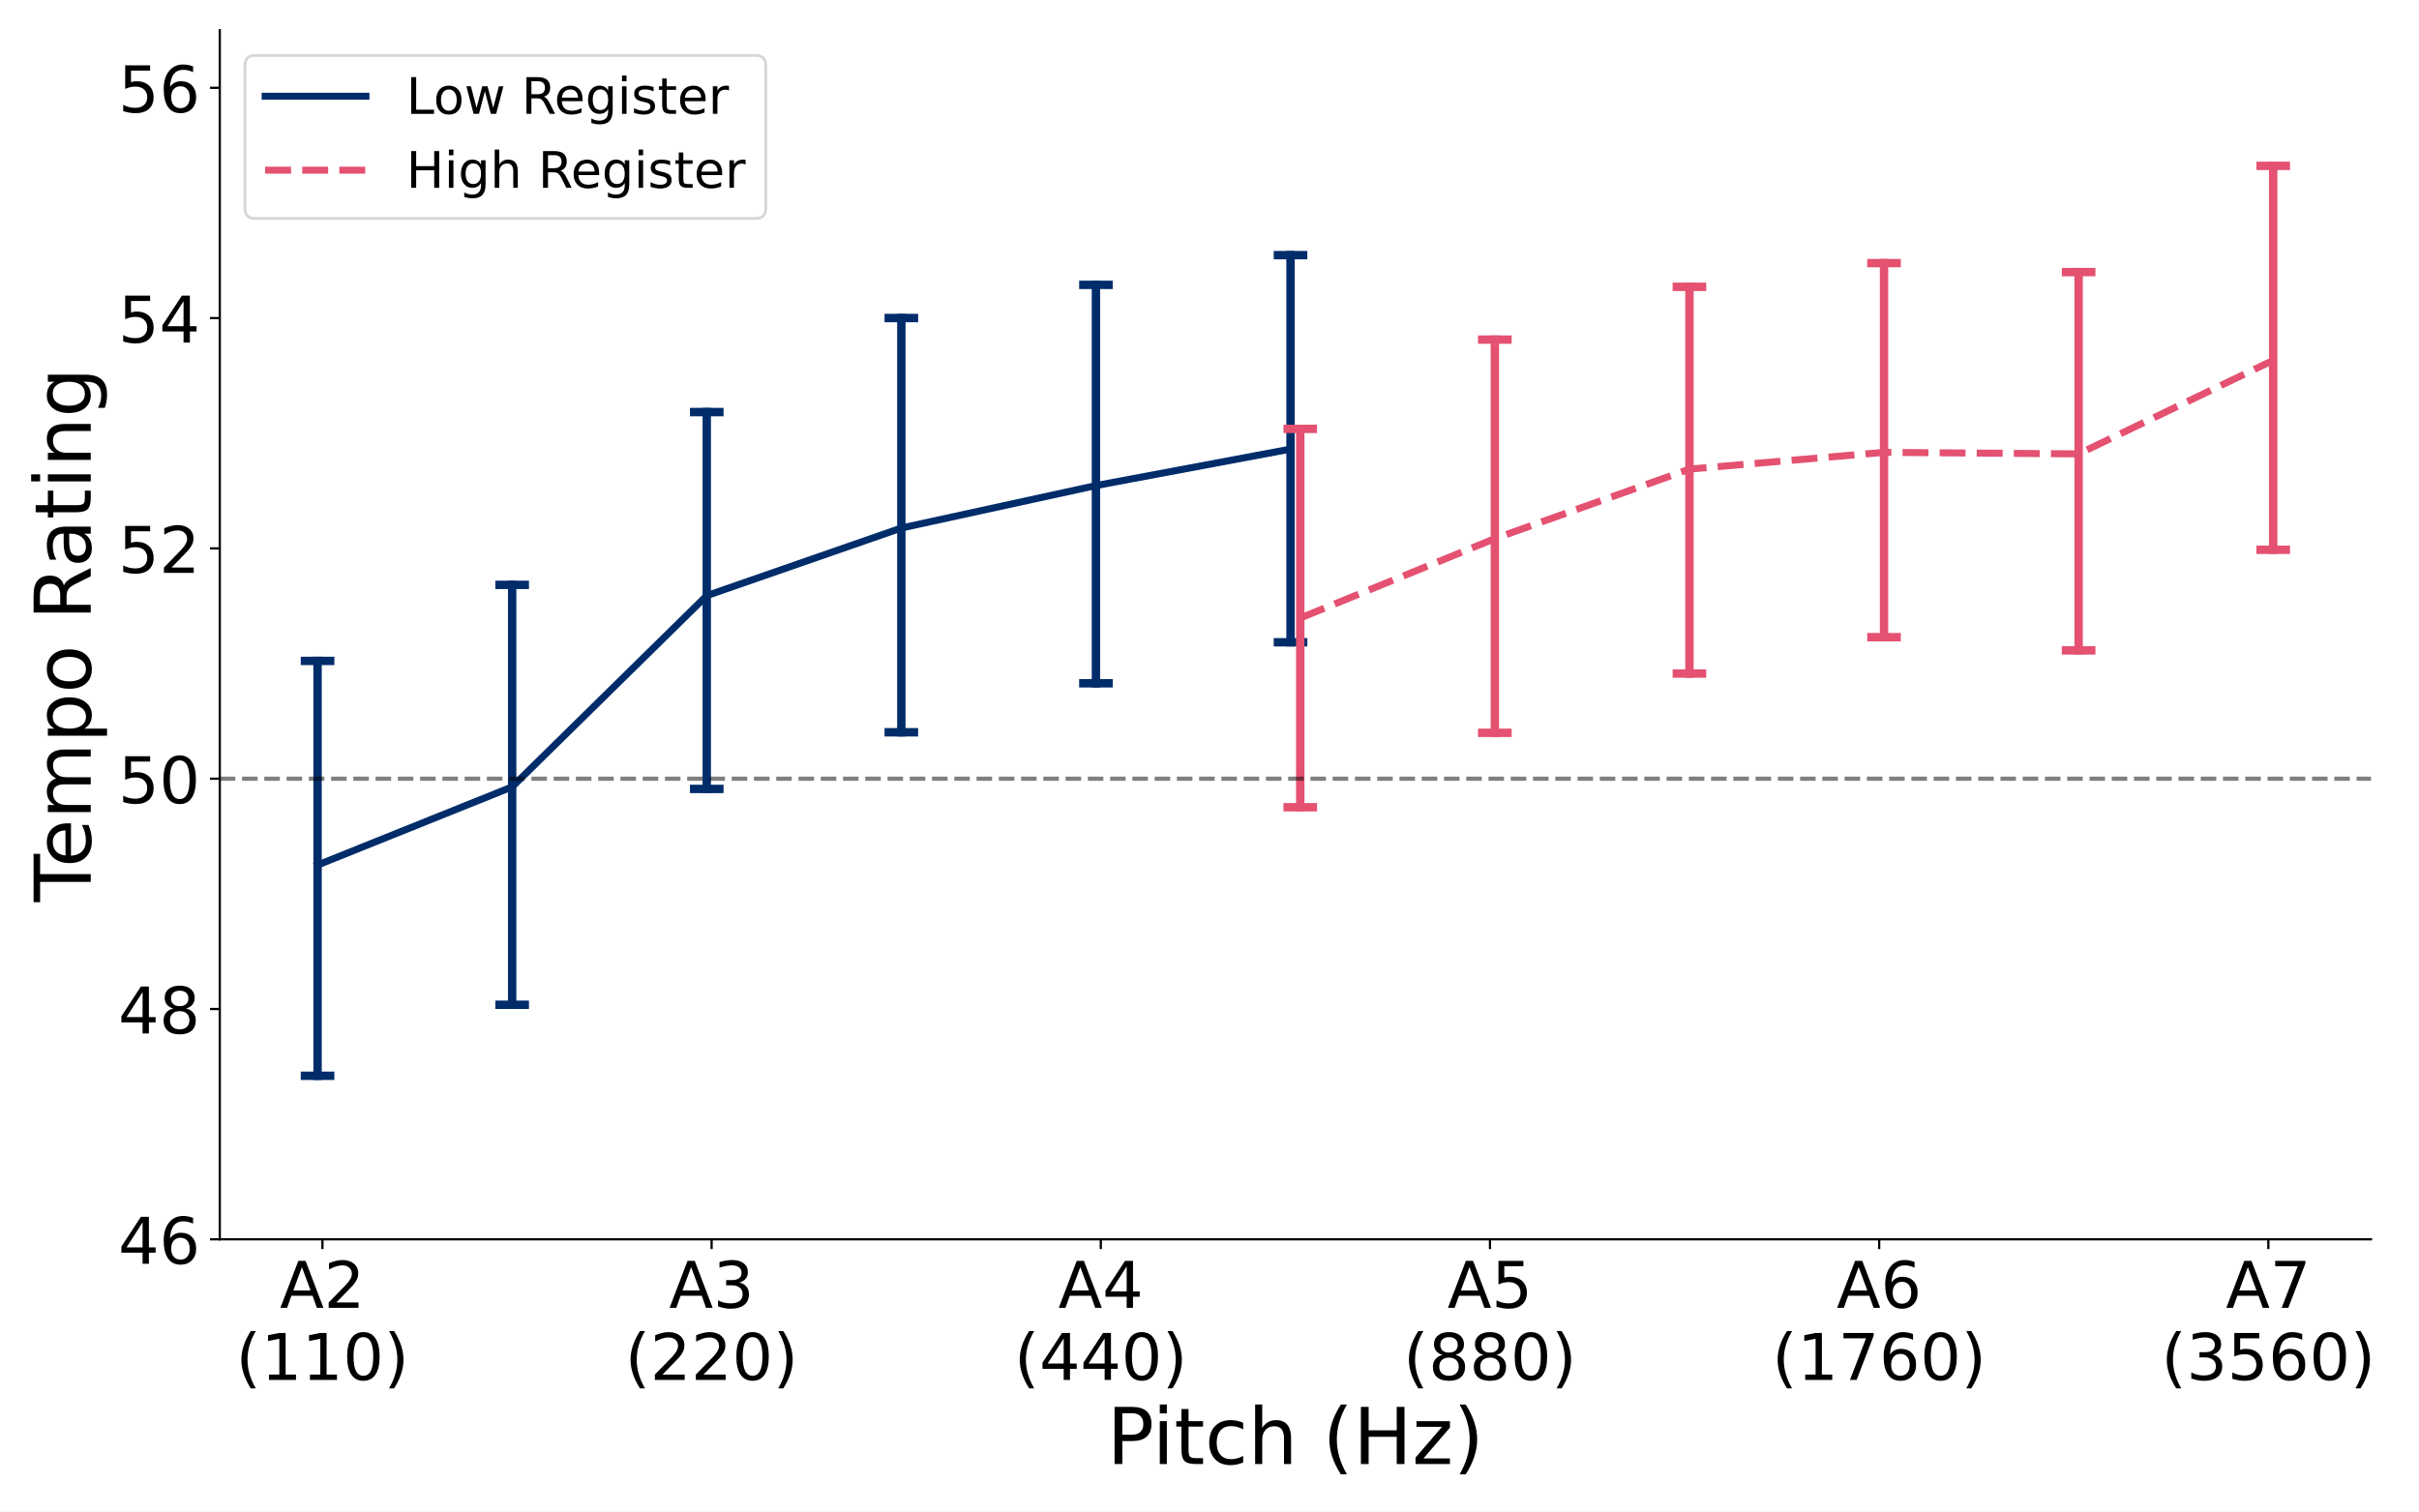
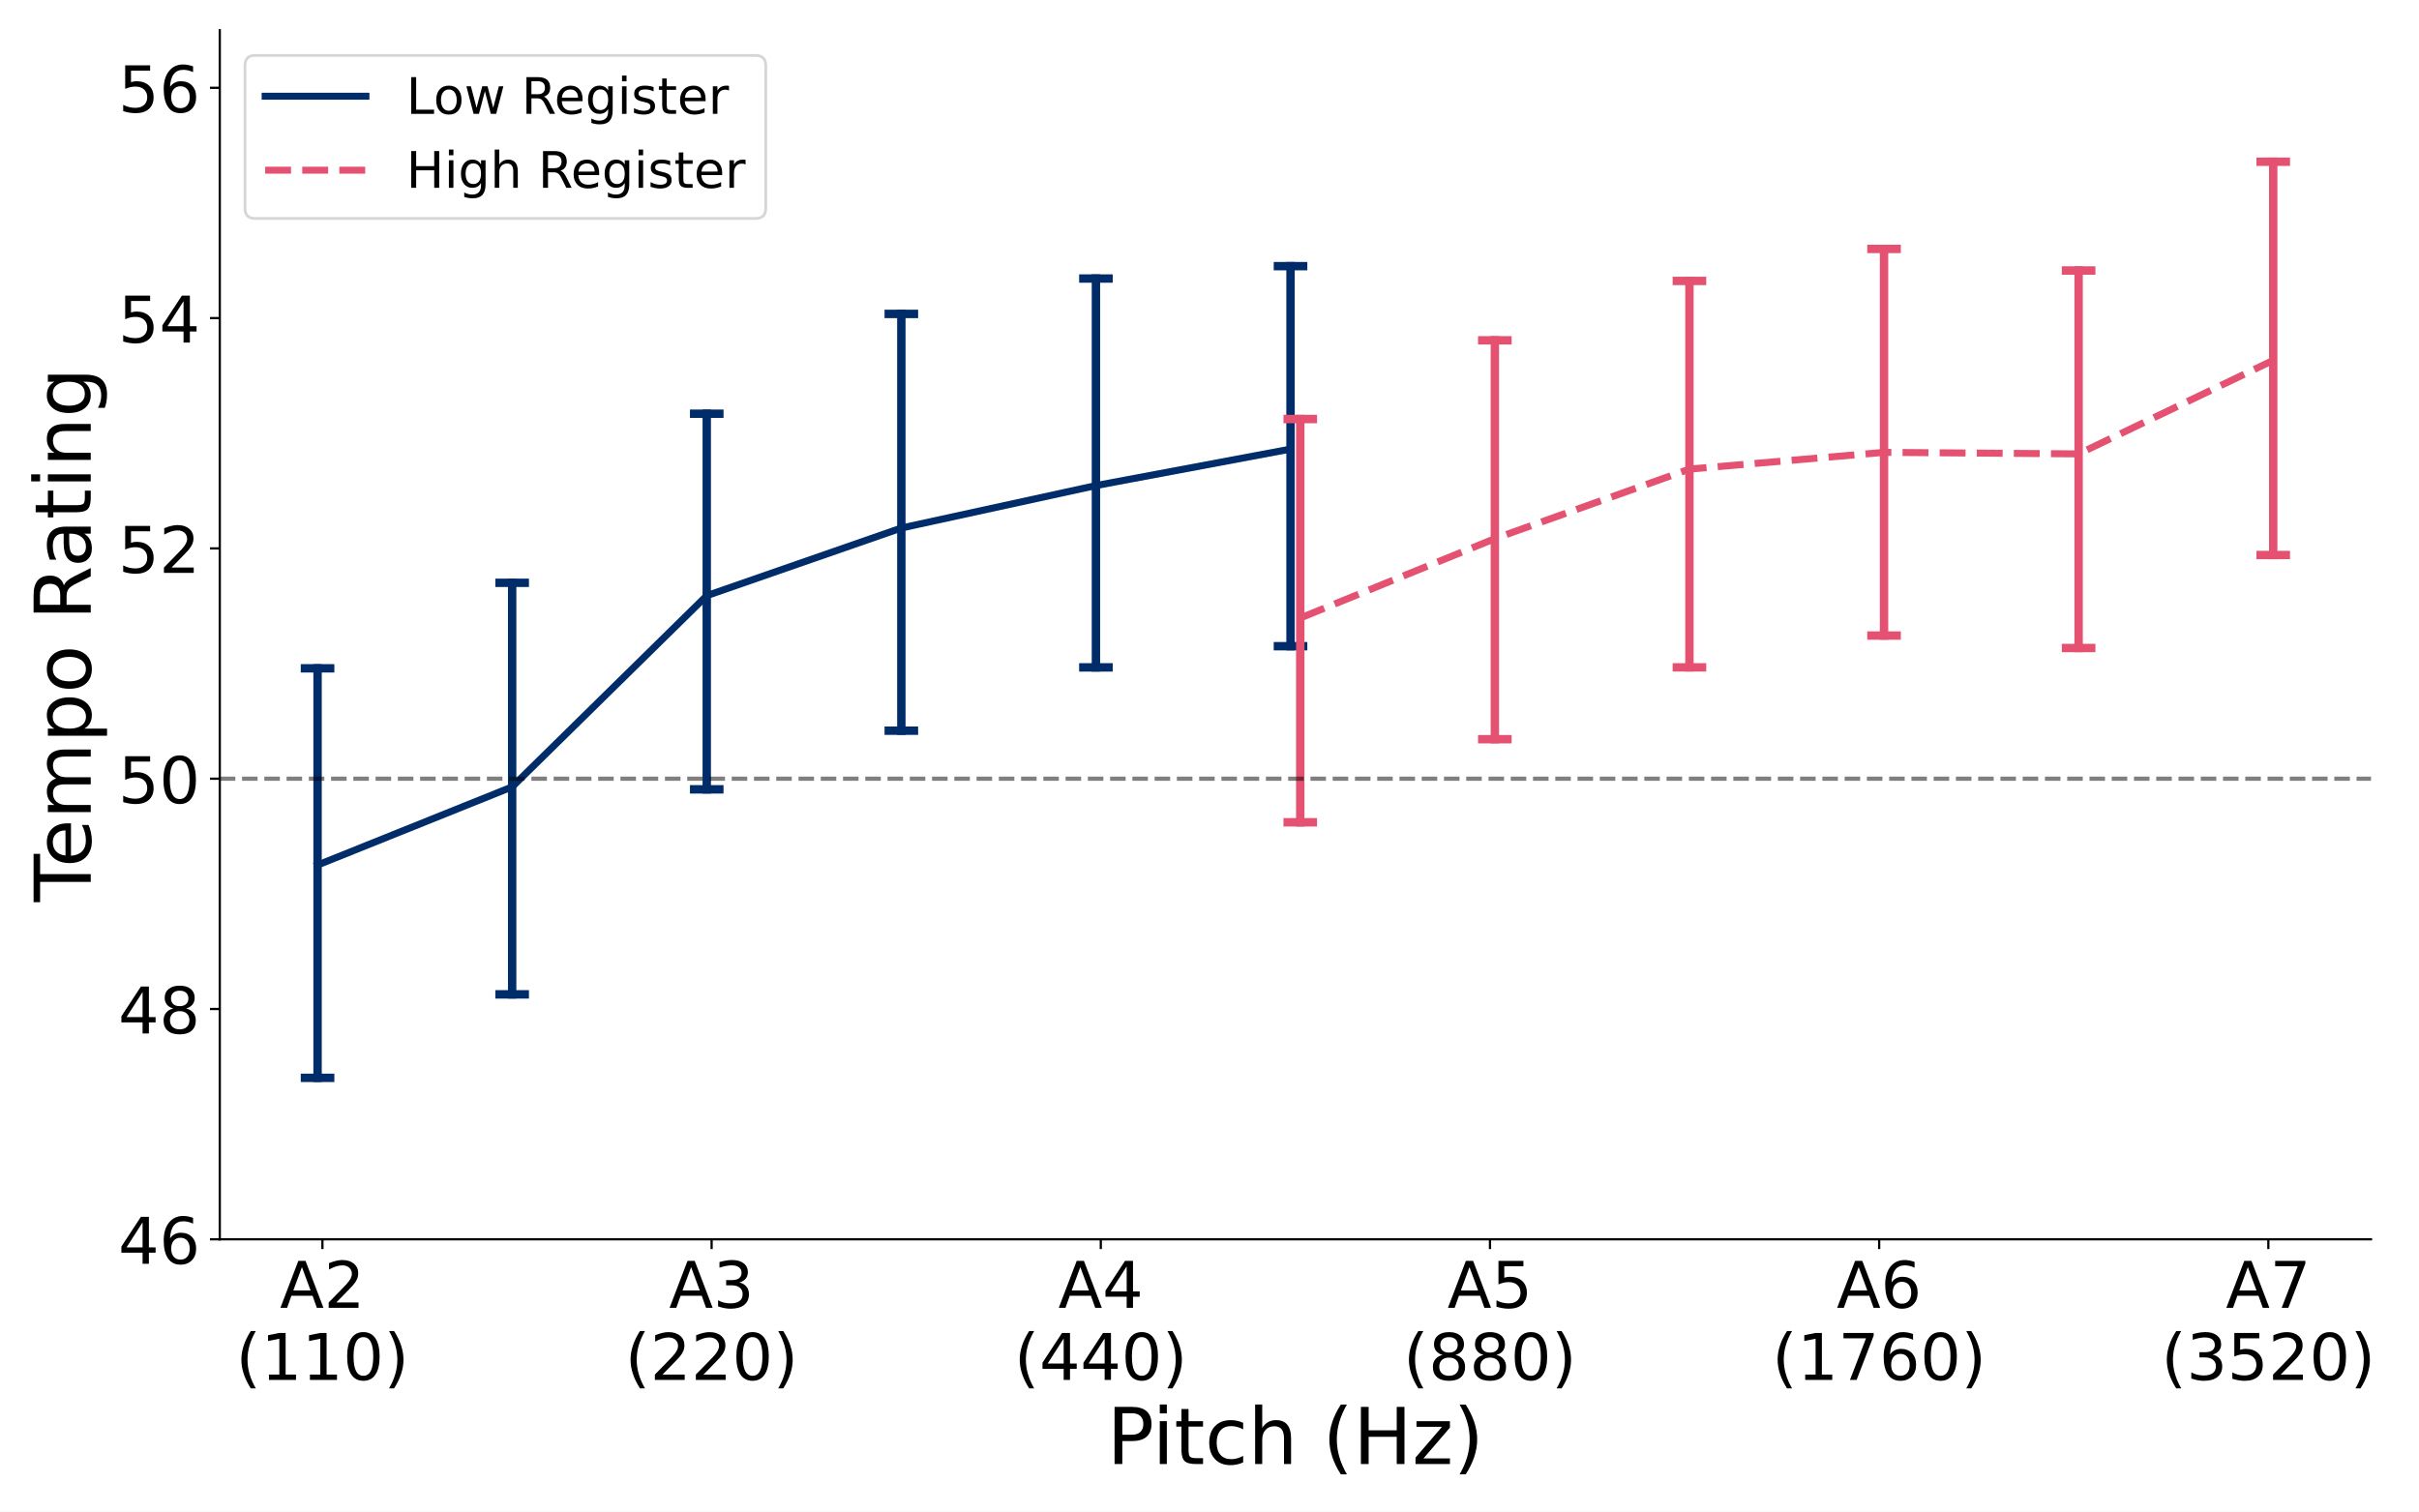
<svg xmlns="http://www.w3.org/2000/svg" xmlns:xlink="http://www.w3.org/1999/xlink" width="864pt" height="540pt" viewBox="0 0 864 540" version="1.1">
  <defs>
    <style type="text/css">*{stroke-linejoin: round; stroke-linecap: butt}</style>
  </defs>
  <g id="figure_1">
    <g id="patch_1">
      <path d="M 0 540  L 864 540  L 864 0  L 0 0  z " style="fill: #ffffff" />
    </g>
    <g id="axes_1">
      <g id="patch_2">
        <path d="M 78.5 442.744  L 846.856 442.744  L 846.856 10.8  L 78.5 10.8  z " style="fill: #ffffff" />
      </g>
      <g id="matplotlib.axis_1">
        <g id="xtick_1">
          <g id="line2d_1">
            <defs>
-               <path id="m4ec756cbb8" d="M 0 0  L 0 3.5  " style="stroke: #000000; stroke-width: 0.8" />
+               <path id="med58819355" d="M 0 0  L 0 3.5  " style="stroke: #000000; stroke-width: 0.8" />
            </defs>
            <g>
-               <use xlink:href="#m4ec756cbb8" x="115.163" y="442.744" style="stroke: #000000; stroke-width: 0.8" />
+               <use xlink:href="#med58819355" x="115.163" y="442.744" style="stroke: #000000; stroke-width: 0.8" />
            </g>
          </g>
          <g id="text_1">
            <g transform="translate(99.97924 467.2204) scale(0.23 -0.23)">
              <defs>
                <path id="DejaVuSans-41" d="M 2188 4044  L 1331 1722  L 3047 1722  L 2188 4044  z M 1831 4666  L 2547 4666  L 4325 0  L 3669 0  L 3244 1197  L 1141 1197  L 716 0  L 50 0  L 1831 4666  z " transform="scale(0.015625)" />
                <path id="DejaVuSans-32" d="M 1228 531  L 3431 531  L 3431 0  L 469 0  L 469 531  Q 828 903 1448 1529  Q 2069 2156 2228 2338  Q 2531 2678 2651 2914  Q 2772 3150 2772 3378  Q 2772 3750 2511 3984  Q 2250 4219 1831 4219  Q 1534 4219 1204 4116  Q 875 4013 500 3803  L 500 4441  Q 881 4594 1212 4672  Q 1544 4750 1819 4750  Q 2544 4750 2975 4387  Q 3406 4025 3406 3419  Q 3406 3131 3298 2873  Q 3191 2616 2906 2266  Q 2828 2175 2409 1742  Q 1991 1309 1228 531  z " transform="scale(0.015625)" />
              </defs>
              <use xlink:href="#DejaVuSans-41" />
              <use xlink:href="#DejaVuSans-32" x="68.408" />
            </g>
            <g transform="translate(84.23861 492.9754) scale(0.23 -0.23)">
              <defs>
                <path id="DejaVuSans-28" d="M 1984 4856  Q 1566 4138 1362 3434  Q 1159 2731 1159 2009  Q 1159 1288 1364 580  Q 1569 -128 1984 -844  L 1484 -844  Q 1016 -109 783 600  Q 550 1309 550 2009  Q 550 2706 781 3412  Q 1013 4119 1484 4856  L 1984 4856  z " transform="scale(0.015625)" />
                <path id="DejaVuSans-31" d="M 794 531  L 1825 531  L 1825 4091  L 703 3866  L 703 4441  L 1819 4666  L 2450 4666  L 2450 531  L 3481 531  L 3481 0  L 794 0  L 794 531  z " transform="scale(0.015625)" />
                <path id="DejaVuSans-30" d="M 2034 4250  Q 1547 4250 1301 3770  Q 1056 3291 1056 2328  Q 1056 1369 1301 889  Q 1547 409 2034 409  Q 2525 409 2770 889  Q 3016 1369 3016 2328  Q 3016 3291 2770 3770  Q 2525 4250 2034 4250  z M 2034 4750  Q 2819 4750 3233 4129  Q 3647 3509 3647 2328  Q 3647 1150 3233 529  Q 2819 -91 2034 -91  Q 1250 -91 836 529  Q 422 1150 422 2328  Q 422 3509 836 4129  Q 1250 4750 2034 4750  z " transform="scale(0.015625)" />
                <path id="DejaVuSans-29" d="M 513 4856  L 1013 4856  Q 1481 4119 1714 3412  Q 1947 2706 1947 2009  Q 1947 1309 1714 600  Q 1481 -109 1013 -844  L 513 -844  Q 928 -128 1133 580  Q 1338 1288 1338 2009  Q 1338 2731 1133 3434  Q 928 4138 513 4856  z " transform="scale(0.015625)" />
              </defs>
              <use xlink:href="#DejaVuSans-28" />
              <use xlink:href="#DejaVuSans-31" x="39.014" />
              <use xlink:href="#DejaVuSans-31" x="102.637" />
              <use xlink:href="#DejaVuSans-30" x="166.26" />
              <use xlink:href="#DejaVuSans-29" x="229.883" />
            </g>
          </g>
        </g>
        <g id="xtick_2">
          <g id="line2d_2">
            <g>
-               <use xlink:href="#m4ec756cbb8" x="254.169" y="442.744" style="stroke: #000000; stroke-width: 0.8" />
+               <use xlink:href="#med58819355" x="254.169" y="442.744" style="stroke: #000000; stroke-width: 0.8" />
            </g>
          </g>
          <g id="text_2">
            <g transform="translate(238.9852 467.2204) scale(0.23 -0.23)">
              <defs>
                <path id="DejaVuSans-33" d="M 2597 2516  Q 3050 2419 3304 2112  Q 3559 1806 3559 1356  Q 3559 666 3084 287  Q 2609 -91 1734 -91  Q 1441 -91 1130 -33  Q 819 25 488 141  L 488 750  Q 750 597 1062 519  Q 1375 441 1716 441  Q 2309 441 2620 675  Q 2931 909 2931 1356  Q 2931 1769 2642 2001  Q 2353 2234 1838 2234  L 1294 2234  L 1294 2753  L 1863 2753  Q 2328 2753 2575 2939  Q 2822 3125 2822 3475  Q 2822 3834 2567 4026  Q 2313 4219 1838 4219  Q 1578 4219 1281 4162  Q 984 4106 628 3988  L 628 4550  Q 988 4650 1302 4700  Q 1616 4750 1894 4750  Q 2613 4750 3031 4423  Q 3450 4097 3450 3541  Q 3450 3153 3228 2886  Q 3006 2619 2597 2516  z " transform="scale(0.015625)" />
              </defs>
              <use xlink:href="#DejaVuSans-41" />
              <use xlink:href="#DejaVuSans-33" x="68.408" />
            </g>
            <g transform="translate(223.2446 492.9754) scale(0.23 -0.23)">
              <use xlink:href="#DejaVuSans-28" />
              <use xlink:href="#DejaVuSans-32" x="39.014" />
              <use xlink:href="#DejaVuSans-32" x="102.637" />
              <use xlink:href="#DejaVuSans-30" x="166.26" />
              <use xlink:href="#DejaVuSans-29" x="229.883" />
            </g>
          </g>
        </g>
        <g id="xtick_3">
          <g id="line2d_3">
            <g>
-               <use xlink:href="#m4ec756cbb8" x="393.175" y="442.744" style="stroke: #000000; stroke-width: 0.8" />
+               <use xlink:href="#med58819355" x="393.175" y="442.744" style="stroke: #000000; stroke-width: 0.8" />
            </g>
          </g>
          <g id="text_3">
            <g transform="translate(377.9912 467.2204) scale(0.23 -0.23)">
              <defs>
                <path id="DejaVuSans-34" d="M 2419 4116  L 825 1625  L 2419 1625  L 2419 4116  z M 2253 4666  L 3047 4666  L 3047 1625  L 3713 1625  L 3713 1100  L 3047 1100  L 3047 0  L 2419 0  L 2419 1100  L 313 1100  L 313 1709  L 2253 4666  z " transform="scale(0.015625)" />
              </defs>
              <use xlink:href="#DejaVuSans-41" />
              <use xlink:href="#DejaVuSans-34" x="68.408" />
            </g>
            <g transform="translate(362.2506 492.9754) scale(0.23 -0.23)">
              <use xlink:href="#DejaVuSans-28" />
              <use xlink:href="#DejaVuSans-34" x="39.014" />
              <use xlink:href="#DejaVuSans-34" x="102.637" />
              <use xlink:href="#DejaVuSans-30" x="166.26" />
              <use xlink:href="#DejaVuSans-29" x="229.883" />
            </g>
          </g>
        </g>
        <g id="xtick_4">
          <g id="line2d_4">
            <g>
-               <use xlink:href="#m4ec756cbb8" x="532.181" y="442.744" style="stroke: #000000; stroke-width: 0.8" />
+               <use xlink:href="#med58819355" x="532.181" y="442.744" style="stroke: #000000; stroke-width: 0.8" />
            </g>
          </g>
          <g id="text_4">
            <g transform="translate(516.9972 467.2204) scale(0.23 -0.23)">
              <defs>
                <path id="DejaVuSans-35" d="M 691 4666  L 3169 4666  L 3169 4134  L 1269 4134  L 1269 2991  Q 1406 3038 1543 3061  Q 1681 3084 1819 3084  Q 2600 3084 3056 2656  Q 3513 2228 3513 1497  Q 3513 744 3044 326  Q 2575 -91 1722 -91  Q 1428 -91 1123 -41  Q 819 9 494 109  L 494 744  Q 775 591 1075 516  Q 1375 441 1709 441  Q 2250 441 2565 725  Q 2881 1009 2881 1497  Q 2881 1984 2565 2268  Q 2250 2553 1709 2553  Q 1456 2553 1204 2497  Q 953 2441 691 2322  L 691 4666  z " transform="scale(0.015625)" />
              </defs>
              <use xlink:href="#DejaVuSans-41" />
              <use xlink:href="#DejaVuSans-35" x="68.408" />
            </g>
            <g transform="translate(501.2566 492.9754) scale(0.23 -0.23)">
              <defs>
                <path id="DejaVuSans-38" d="M 2034 2216  Q 1584 2216 1326 1975  Q 1069 1734 1069 1313  Q 1069 891 1326 650  Q 1584 409 2034 409  Q 2484 409 2743 651  Q 3003 894 3003 1313  Q 3003 1734 2745 1975  Q 2488 2216 2034 2216  z M 1403 2484  Q 997 2584 770 2862  Q 544 3141 544 3541  Q 544 4100 942 4425  Q 1341 4750 2034 4750  Q 2731 4750 3128 4425  Q 3525 4100 3525 3541  Q 3525 3141 3298 2862  Q 3072 2584 2669 2484  Q 3125 2378 3379 2068  Q 3634 1759 3634 1313  Q 3634 634 3220 271  Q 2806 -91 2034 -91  Q 1263 -91 848 271  Q 434 634 434 1313  Q 434 1759 690 2068  Q 947 2378 1403 2484  z M 1172 3481  Q 1172 3119 1398 2916  Q 1625 2713 2034 2713  Q 2441 2713 2670 2916  Q 2900 3119 2900 3481  Q 2900 3844 2670 4047  Q 2441 4250 2034 4250  Q 1625 4250 1398 4047  Q 1172 3844 1172 3481  z " transform="scale(0.015625)" />
              </defs>
              <use xlink:href="#DejaVuSans-28" />
              <use xlink:href="#DejaVuSans-38" x="39.014" />
              <use xlink:href="#DejaVuSans-38" x="102.637" />
              <use xlink:href="#DejaVuSans-30" x="166.26" />
              <use xlink:href="#DejaVuSans-29" x="229.883" />
            </g>
          </g>
        </g>
        <g id="xtick_5">
          <g id="line2d_5">
            <g>
-               <use xlink:href="#m4ec756cbb8" x="671.187" y="442.744" style="stroke: #000000; stroke-width: 0.8" />
+               <use xlink:href="#med58819355" x="671.187" y="442.744" style="stroke: #000000; stroke-width: 0.8" />
            </g>
          </g>
          <g id="text_5">
            <g transform="translate(656.0032 467.2204) scale(0.23 -0.23)">
              <defs>
                <path id="DejaVuSans-36" d="M 2113 2584  Q 1688 2584 1439 2293  Q 1191 2003 1191 1497  Q 1191 994 1439 701  Q 1688 409 2113 409  Q 2538 409 2786 701  Q 3034 994 3034 1497  Q 3034 2003 2786 2293  Q 2538 2584 2113 2584  z M 3366 4563  L 3366 3988  Q 3128 4100 2886 4159  Q 2644 4219 2406 4219  Q 1781 4219 1451 3797  Q 1122 3375 1075 2522  Q 1259 2794 1537 2939  Q 1816 3084 2150 3084  Q 2853 3084 3261 2657  Q 3669 2231 3669 1497  Q 3669 778 3244 343  Q 2819 -91 2113 -91  Q 1303 -91 875 529  Q 447 1150 447 2328  Q 447 3434 972 4092  Q 1497 4750 2381 4750  Q 2619 4750 2861 4703  Q 3103 4656 3366 4563  z " transform="scale(0.015625)" />
              </defs>
              <use xlink:href="#DejaVuSans-41" />
              <use xlink:href="#DejaVuSans-36" x="68.408" />
            </g>
            <g transform="translate(632.9457 492.9754) scale(0.23 -0.23)">
              <defs>
                <path id="DejaVuSans-37" d="M 525 4666  L 3525 4666  L 3525 4397  L 1831 0  L 1172 0  L 2766 4134  L 525 4134  L 525 4666  z " transform="scale(0.015625)" />
              </defs>
              <use xlink:href="#DejaVuSans-28" />
              <use xlink:href="#DejaVuSans-31" x="39.014" />
              <use xlink:href="#DejaVuSans-37" x="102.637" />
              <use xlink:href="#DejaVuSans-36" x="166.26" />
              <use xlink:href="#DejaVuSans-30" x="229.883" />
              <use xlink:href="#DejaVuSans-29" x="293.506" />
            </g>
          </g>
        </g>
        <g id="xtick_6">
          <g id="line2d_6">
            <g>
-               <use xlink:href="#m4ec756cbb8" x="810.193" y="442.744" style="stroke: #000000; stroke-width: 0.8" />
+               <use xlink:href="#med58819355" x="810.193" y="442.744" style="stroke: #000000; stroke-width: 0.8" />
            </g>
          </g>
          <g id="text_6">
            <g transform="translate(795.0092 467.2204) scale(0.23 -0.23)">
              <use xlink:href="#DejaVuSans-41" />
              <use xlink:href="#DejaVuSans-37" x="68.408" />
            </g>
            <g transform="translate(771.9517 492.9754) scale(0.23 -0.23)">
              <use xlink:href="#DejaVuSans-28" />
              <use xlink:href="#DejaVuSans-33" x="39.014" />
              <use xlink:href="#DejaVuSans-35" x="102.637" />
-               <use xlink:href="#DejaVuSans-36" x="166.26" />
+               <use xlink:href="#DejaVuSans-32" x="166.26" />
              <use xlink:href="#DejaVuSans-30" x="229.883" />
              <use xlink:href="#DejaVuSans-29" x="293.506" />
            </g>
          </g>
        </g>
        <g id="text_7">
          <g transform="translate(395.3531 523.0343) scale(0.28 -0.28)">
            <defs>
              <path id="DejaVuSans-50" d="M 1259 4147  L 1259 2394  L 2053 2394  Q 2494 2394 2734 2622  Q 2975 2850 2975 3272  Q 2975 3691 2734 3919  Q 2494 4147 2053 4147  L 1259 4147  z M 628 4666  L 2053 4666  Q 2838 4666 3239 4311  Q 3641 3956 3641 3272  Q 3641 2581 3239 2228  Q 2838 1875 2053 1875  L 1259 1875  L 1259 0  L 628 0  L 628 4666  z " transform="scale(0.015625)" />
              <path id="DejaVuSans-69" d="M 603 3500  L 1178 3500  L 1178 0  L 603 0  L 603 3500  z M 603 4863  L 1178 4863  L 1178 4134  L 603 4134  L 603 4863  z " transform="scale(0.015625)" />
              <path id="DejaVuSans-74" d="M 1172 4494  L 1172 3500  L 2356 3500  L 2356 3053  L 1172 3053  L 1172 1153  Q 1172 725 1289 603  Q 1406 481 1766 481  L 2356 481  L 2356 0  L 1766 0  Q 1100 0 847 248  Q 594 497 594 1153  L 594 3053  L 172 3053  L 172 3500  L 594 3500  L 594 4494  L 1172 4494  z " transform="scale(0.015625)" />
              <path id="DejaVuSans-63" d="M 3122 3366  L 3122 2828  Q 2878 2963 2633 3030  Q 2388 3097 2138 3097  Q 1578 3097 1268 2742  Q 959 2388 959 1747  Q 959 1106 1268 751  Q 1578 397 2138 397  Q 2388 397 2633 464  Q 2878 531 3122 666  L 3122 134  Q 2881 22 2623 -34  Q 2366 -91 2075 -91  Q 1284 -91 818 406  Q 353 903 353 1747  Q 353 2603 823 3093  Q 1294 3584 2113 3584  Q 2378 3584 2631 3529  Q 2884 3475 3122 3366  z " transform="scale(0.015625)" />
              <path id="DejaVuSans-68" d="M 3513 2113  L 3513 0  L 2938 0  L 2938 2094  Q 2938 2591 2744 2837  Q 2550 3084 2163 3084  Q 1697 3084 1428 2787  Q 1159 2491 1159 1978  L 1159 0  L 581 0  L 581 4863  L 1159 4863  L 1159 2956  Q 1366 3272 1645 3428  Q 1925 3584 2291 3584  Q 2894 3584 3203 3211  Q 3513 2838 3513 2113  z " transform="scale(0.015625)" />
              <path id="DejaVuSans-20" transform="scale(0.015625)" />
              <path id="DejaVuSans-48" d="M 628 4666  L 1259 4666  L 1259 2753  L 3553 2753  L 3553 4666  L 4184 4666  L 4184 0  L 3553 0  L 3553 2222  L 1259 2222  L 1259 0  L 628 0  L 628 4666  z " transform="scale(0.015625)" />
              <path id="DejaVuSans-7a" d="M 353 3500  L 3084 3500  L 3084 2975  L 922 459  L 3084 459  L 3084 0  L 275 0  L 275 525  L 2438 3041  L 353 3041  L 353 3500  z " transform="scale(0.015625)" />
            </defs>
            <use xlink:href="#DejaVuSans-50" />
            <use xlink:href="#DejaVuSans-69" x="58.053" />
            <use xlink:href="#DejaVuSans-74" x="85.836" />
            <use xlink:href="#DejaVuSans-63" x="125.045" />
            <use xlink:href="#DejaVuSans-68" x="180.025" />
            <use xlink:href="#DejaVuSans-20" x="243.404" />
            <use xlink:href="#DejaVuSans-28" x="275.191" />
            <use xlink:href="#DejaVuSans-48" x="314.205" />
            <use xlink:href="#DejaVuSans-7a" x="389.4" />
            <use xlink:href="#DejaVuSans-29" x="441.891" />
          </g>
        </g>
      </g>
      <g id="matplotlib.axis_2">
        <g id="ytick_1">
          <g id="line2d_7">
            <defs>
-               <path id="m7cc4ed4899" d="M 0 0  L -3.5 0  " style="stroke: #000000; stroke-width: 0.8" />
+               <path id="m90f24b5909" d="M 0 0  L -3.5 0  " style="stroke: #000000; stroke-width: 0.8" />
            </defs>
            <g>
-               <use xlink:href="#m7cc4ed4899" x="78.5" y="442.744" style="stroke: #000000; stroke-width: 0.8" />
+               <use xlink:href="#m90f24b5909" x="78.5" y="442.744" style="stroke: #000000; stroke-width: 0.8" />
            </g>
          </g>
          <g id="text_8">
            <g transform="translate(42.2325 451.4822) scale(0.23 -0.23)">
              <use xlink:href="#DejaVuSans-34" />
              <use xlink:href="#DejaVuSans-36" x="63.623" />
            </g>
          </g>
        </g>
        <g id="ytick_2">
          <g id="line2d_8">
            <g>
-               <use xlink:href="#m7cc4ed4899" x="78.5" y="360.469" style="stroke: #000000; stroke-width: 0.8" />
+               <use xlink:href="#m90f24b5909" x="78.5" y="360.469" style="stroke: #000000; stroke-width: 0.8" />
            </g>
          </g>
          <g id="text_9">
            <g transform="translate(42.2325 369.2072) scale(0.23 -0.23)">
              <use xlink:href="#DejaVuSans-34" />
              <use xlink:href="#DejaVuSans-38" x="63.623" />
            </g>
          </g>
        </g>
        <g id="ytick_3">
          <g id="line2d_9">
            <g>
-               <use xlink:href="#m7cc4ed4899" x="78.5" y="278.194" style="stroke: #000000; stroke-width: 0.8" />
+               <use xlink:href="#m90f24b5909" x="78.5" y="278.194" style="stroke: #000000; stroke-width: 0.8" />
            </g>
          </g>
          <g id="text_10">
            <g transform="translate(42.2325 286.9321) scale(0.23 -0.23)">
              <use xlink:href="#DejaVuSans-35" />
              <use xlink:href="#DejaVuSans-30" x="63.623" />
            </g>
          </g>
        </g>
        <g id="ytick_4">
          <g id="line2d_10">
            <g>
-               <use xlink:href="#m7cc4ed4899" x="78.5" y="195.919" style="stroke: #000000; stroke-width: 0.8" />
+               <use xlink:href="#m90f24b5909" x="78.5" y="195.919" style="stroke: #000000; stroke-width: 0.8" />
            </g>
          </g>
          <g id="text_11">
            <g transform="translate(42.2325 204.6571) scale(0.23 -0.23)">
              <use xlink:href="#DejaVuSans-35" />
              <use xlink:href="#DejaVuSans-32" x="63.623" />
            </g>
          </g>
        </g>
        <g id="ytick_5">
          <g id="line2d_11">
            <g>
-               <use xlink:href="#m7cc4ed4899" x="78.5" y="113.644" style="stroke: #000000; stroke-width: 0.8" />
+               <use xlink:href="#m90f24b5909" x="78.5" y="113.644" style="stroke: #000000; stroke-width: 0.8" />
            </g>
          </g>
          <g id="text_12">
            <g transform="translate(42.2325 122.382) scale(0.23 -0.23)">
              <use xlink:href="#DejaVuSans-35" />
              <use xlink:href="#DejaVuSans-34" x="63.623" />
            </g>
          </g>
        </g>
        <g id="ytick_6">
          <g id="line2d_12">
            <g>
-               <use xlink:href="#m7cc4ed4899" x="78.5" y="31.369" style="stroke: #000000; stroke-width: 0.8" />
+               <use xlink:href="#m90f24b5909" x="78.5" y="31.369" style="stroke: #000000; stroke-width: 0.8" />
            </g>
          </g>
          <g id="text_13">
            <g transform="translate(42.2325 40.10697) scale(0.23 -0.23)">
              <use xlink:href="#DejaVuSans-35" />
              <use xlink:href="#DejaVuSans-36" x="63.623" />
            </g>
          </g>
        </g>
        <g id="text_14">
          <g transform="translate(32.40937 322.2279) rotate(-90) scale(0.28 -0.28)">
            <defs>
              <path id="DejaVuSans-54" d="M -19 4666  L 3928 4666  L 3928 4134  L 2272 4134  L 2272 0  L 1638 0  L 1638 4134  L -19 4134  L -19 4666  z " transform="scale(0.015625)" />
              <path id="DejaVuSans-65" d="M 3597 1894  L 3597 1613  L 953 1613  Q 991 1019 1311 708  Q 1631 397 2203 397  Q 2534 397 2845 478  Q 3156 559 3463 722  L 3463 178  Q 3153 47 2828 -22  Q 2503 -91 2169 -91  Q 1331 -91 842 396  Q 353 884 353 1716  Q 353 2575 817 3079  Q 1281 3584 2069 3584  Q 2775 3584 3186 3129  Q 3597 2675 3597 1894  z M 3022 2063  Q 3016 2534 2758 2815  Q 2500 3097 2075 3097  Q 1594 3097 1305 2825  Q 1016 2553 972 2059  L 3022 2063  z " transform="scale(0.015625)" />
              <path id="DejaVuSans-6d" d="M 3328 2828  Q 3544 3216 3844 3400  Q 4144 3584 4550 3584  Q 5097 3584 5394 3201  Q 5691 2819 5691 2113  L 5691 0  L 5113 0  L 5113 2094  Q 5113 2597 4934 2840  Q 4756 3084 4391 3084  Q 3944 3084 3684 2787  Q 3425 2491 3425 1978  L 3425 0  L 2847 0  L 2847 2094  Q 2847 2600 2669 2842  Q 2491 3084 2119 3084  Q 1678 3084 1418 2786  Q 1159 2488 1159 1978  L 1159 0  L 581 0  L 581 3500  L 1159 3500  L 1159 2956  Q 1356 3278 1631 3431  Q 1906 3584 2284 3584  Q 2666 3584 2933 3390  Q 3200 3197 3328 2828  z " transform="scale(0.015625)" />
              <path id="DejaVuSans-70" d="M 1159 525  L 1159 -1331  L 581 -1331  L 581 3500  L 1159 3500  L 1159 2969  Q 1341 3281 1617 3432  Q 1894 3584 2278 3584  Q 2916 3584 3314 3078  Q 3713 2572 3713 1747  Q 3713 922 3314 415  Q 2916 -91 2278 -91  Q 1894 -91 1617 61  Q 1341 213 1159 525  z M 3116 1747  Q 3116 2381 2855 2742  Q 2594 3103 2138 3103  Q 1681 3103 1420 2742  Q 1159 2381 1159 1747  Q 1159 1113 1420 752  Q 1681 391 2138 391  Q 2594 391 2855 752  Q 3116 1113 3116 1747  z " transform="scale(0.015625)" />
              <path id="DejaVuSans-6f" d="M 1959 3097  Q 1497 3097 1228 2736  Q 959 2375 959 1747  Q 959 1119 1226 758  Q 1494 397 1959 397  Q 2419 397 2687 759  Q 2956 1122 2956 1747  Q 2956 2369 2687 2733  Q 2419 3097 1959 3097  z M 1959 3584  Q 2709 3584 3137 3096  Q 3566 2609 3566 1747  Q 3566 888 3137 398  Q 2709 -91 1959 -91  Q 1206 -91 779 398  Q 353 888 353 1747  Q 353 2609 779 3096  Q 1206 3584 1959 3584  z " transform="scale(0.015625)" />
              <path id="DejaVuSans-52" d="M 2841 2188  Q 3044 2119 3236 1894  Q 3428 1669 3622 1275  L 4263 0  L 3584 0  L 2988 1197  Q 2756 1666 2539 1819  Q 2322 1972 1947 1972  L 1259 1972  L 1259 0  L 628 0  L 628 4666  L 2053 4666  Q 2853 4666 3247 4331  Q 3641 3997 3641 3322  Q 3641 2881 3436 2590  Q 3231 2300 2841 2188  z M 1259 4147  L 1259 2491  L 2053 2491  Q 2509 2491 2742 2702  Q 2975 2913 2975 3322  Q 2975 3731 2742 3939  Q 2509 4147 2053 4147  L 1259 4147  z " transform="scale(0.015625)" />
              <path id="DejaVuSans-61" d="M 2194 1759  Q 1497 1759 1228 1600  Q 959 1441 959 1056  Q 959 750 1161 570  Q 1363 391 1709 391  Q 2188 391 2477 730  Q 2766 1069 2766 1631  L 2766 1759  L 2194 1759  z M 3341 1997  L 3341 0  L 2766 0  L 2766 531  Q 2569 213 2275 61  Q 1981 -91 1556 -91  Q 1019 -91 701 211  Q 384 513 384 1019  Q 384 1609 779 1909  Q 1175 2209 1959 2209  L 2766 2209  L 2766 2266  Q 2766 2663 2505 2880  Q 2244 3097 1772 3097  Q 1472 3097 1187 3025  Q 903 2953 641 2809  L 641 3341  Q 956 3463 1253 3523  Q 1550 3584 1831 3584  Q 2591 3584 2966 3190  Q 3341 2797 3341 1997  z " transform="scale(0.015625)" />
              <path id="DejaVuSans-6e" d="M 3513 2113  L 3513 0  L 2938 0  L 2938 2094  Q 2938 2591 2744 2837  Q 2550 3084 2163 3084  Q 1697 3084 1428 2787  Q 1159 2491 1159 1978  L 1159 0  L 581 0  L 581 3500  L 1159 3500  L 1159 2956  Q 1366 3272 1645 3428  Q 1925 3584 2291 3584  Q 2894 3584 3203 3211  Q 3513 2838 3513 2113  z " transform="scale(0.015625)" />
              <path id="DejaVuSans-67" d="M 2906 1791  Q 2906 2416 2648 2759  Q 2391 3103 1925 3103  Q 1463 3103 1205 2759  Q 947 2416 947 1791  Q 947 1169 1205 825  Q 1463 481 1925 481  Q 2391 481 2648 825  Q 2906 1169 2906 1791  z M 3481 434  Q 3481 -459 3084 -895  Q 2688 -1331 1869 -1331  Q 1566 -1331 1297 -1286  Q 1028 -1241 775 -1147  L 775 -588  Q 1028 -725 1275 -790  Q 1522 -856 1778 -856  Q 2344 -856 2625 -561  Q 2906 -266 2906 331  L 2906 616  Q 2728 306 2450 153  Q 2172 0 1784 0  Q 1141 0 747 490  Q 353 981 353 1791  Q 353 2603 747 3093  Q 1141 3584 1784 3584  Q 2172 3584 2450 3431  Q 2728 3278 2906 2969  L 2906 3500  L 3481 3500  L 3481 434  z " transform="scale(0.015625)" />
            </defs>
            <use xlink:href="#DejaVuSans-54" />
            <use xlink:href="#DejaVuSans-65" x="44.084" />
            <use xlink:href="#DejaVuSans-6d" x="105.607" />
            <use xlink:href="#DejaVuSans-70" x="203.02" />
            <use xlink:href="#DejaVuSans-6f" x="266.496" />
            <use xlink:href="#DejaVuSans-20" x="327.678" />
            <use xlink:href="#DejaVuSans-52" x="359.465" />
            <use xlink:href="#DejaVuSans-61" x="426.697" />
            <use xlink:href="#DejaVuSans-74" x="487.977" />
            <use xlink:href="#DejaVuSans-69" x="527.186" />
            <use xlink:href="#DejaVuSans-6e" x="554.969" />
            <use xlink:href="#DejaVuSans-67" x="618.348" />
          </g>
        </g>
      </g>
      <g id="line2d_13">
-         <path d="M 113.425 309.045  L 182.928 281.115  L 252.431 212.8  L 321.934 188.64  L 391.437 173.473  L 460.94 160.439  " clip-path="url(#p649f96da86)" style="fill: none; stroke: #002c6a; stroke-width: 2.5; stroke-linecap: square" />
+         <path d="M 113.425 309.045  L 182.928 281.115  L 252.431 212.8  L 321.934 188.64  L 391.437 173.473  L 460.94 160.439  " clip-path="url(#p9e05524bb8)" style="fill: none; stroke: #002c6a; stroke-width: 2.5; stroke-linecap: square" />
      </g>
      <g id="LineCollection_1">
-         <path d="M 113.425 384.325  L 113.425 236.11  " clip-path="url(#p649f96da86)" style="fill: none; stroke: #002c6a; stroke-width: 3; stroke-linecap: square" />
-         <path d="M 182.928 358.969  L 182.928 208.953  " clip-path="url(#p649f96da86)" style="fill: none; stroke: #002c6a; stroke-width: 3; stroke-linecap: square" />
-         <path d="M 252.431 281.84  L 252.431 147.213  " clip-path="url(#p649f96da86)" style="fill: none; stroke: #002c6a; stroke-width: 3; stroke-linecap: square" />
-         <path d="M 321.934 261.606  L 321.934 113.623  " clip-path="url(#p649f96da86)" style="fill: none; stroke: #002c6a; stroke-width: 3; stroke-linecap: square" />
-         <path d="M 391.437 244.109  L 391.437 101.768  " clip-path="url(#p649f96da86)" style="fill: none; stroke: #002c6a; stroke-width: 3; stroke-linecap: square" />
-         <path d="M 460.94 229.452  L 460.94 91.146  " clip-path="url(#p649f96da86)" style="fill: none; stroke: #002c6a; stroke-width: 3; stroke-linecap: square" />
+         <path d="M 113.425 385.06  L 113.425 238.759  " clip-path="url(#p9e05524bb8)" style="fill: none; stroke: #002c6a; stroke-width: 3; stroke-linecap: square" />
+         <path d="M 182.928 355.245  L 182.928 208.211  " clip-path="url(#p9e05524bb8)" style="fill: none; stroke: #002c6a; stroke-width: 3; stroke-linecap: square" />
+         <path d="M 252.431 281.999  L 252.431 147.81  " clip-path="url(#p9e05524bb8)" style="fill: none; stroke: #002c6a; stroke-width: 3; stroke-linecap: square" />
+         <path d="M 321.934 261.05  L 321.934 112.149  " clip-path="url(#p9e05524bb8)" style="fill: none; stroke: #002c6a; stroke-width: 3; stroke-linecap: square" />
+         <path d="M 391.437 238.428  L 391.437 99.507  " clip-path="url(#p9e05524bb8)" style="fill: none; stroke: #002c6a; stroke-width: 3; stroke-linecap: square" />
+         <path d="M 460.94 230.863  L 460.94 95.083  " clip-path="url(#p9e05524bb8)" style="fill: none; stroke: #002c6a; stroke-width: 3; stroke-linecap: square" />
      </g>
      <g id="line2d_14">
        <defs>
-           <path id="m74d76d4670" d="M 6 0  L -6 -0  " style="stroke: #002c6a; stroke-width: 3" />
+           <path id="m11c855aa78" d="M 6 0  L -6 -0  " style="stroke: #002c6a; stroke-width: 3" />
        </defs>
-         <g clip-path="url(#p649f96da86)">
-           <use xlink:href="#m74d76d4670" x="113.425" y="384.325" style="fill: #002c6a; stroke: #002c6a; stroke-width: 3" />
-           <use xlink:href="#m74d76d4670" x="182.928" y="358.969" style="fill: #002c6a; stroke: #002c6a; stroke-width: 3" />
-           <use xlink:href="#m74d76d4670" x="252.431" y="281.84" style="fill: #002c6a; stroke: #002c6a; stroke-width: 3" />
-           <use xlink:href="#m74d76d4670" x="321.934" y="261.606" style="fill: #002c6a; stroke: #002c6a; stroke-width: 3" />
-           <use xlink:href="#m74d76d4670" x="391.437" y="244.109" style="fill: #002c6a; stroke: #002c6a; stroke-width: 3" />
-           <use xlink:href="#m74d76d4670" x="460.94" y="229.452" style="fill: #002c6a; stroke: #002c6a; stroke-width: 3" />
+         <g clip-path="url(#p9e05524bb8)">
+           <use xlink:href="#m11c855aa78" x="113.425" y="385.06" style="fill: #002c6a; stroke: #002c6a; stroke-width: 3" />
+           <use xlink:href="#m11c855aa78" x="182.928" y="355.245" style="fill: #002c6a; stroke: #002c6a; stroke-width: 3" />
+           <use xlink:href="#m11c855aa78" x="252.431" y="281.999" style="fill: #002c6a; stroke: #002c6a; stroke-width: 3" />
+           <use xlink:href="#m11c855aa78" x="321.934" y="261.05" style="fill: #002c6a; stroke: #002c6a; stroke-width: 3" />
+           <use xlink:href="#m11c855aa78" x="391.437" y="238.428" style="fill: #002c6a; stroke: #002c6a; stroke-width: 3" />
+           <use xlink:href="#m11c855aa78" x="460.94" y="230.863" style="fill: #002c6a; stroke: #002c6a; stroke-width: 3" />
        </g>
      </g>
      <g id="line2d_15">
-         <g clip-path="url(#p649f96da86)">
-           <use xlink:href="#m74d76d4670" x="113.425" y="236.11" style="fill: #002c6a; stroke: #002c6a; stroke-width: 3" />
-           <use xlink:href="#m74d76d4670" x="182.928" y="208.953" style="fill: #002c6a; stroke: #002c6a; stroke-width: 3" />
-           <use xlink:href="#m74d76d4670" x="252.431" y="147.213" style="fill: #002c6a; stroke: #002c6a; stroke-width: 3" />
-           <use xlink:href="#m74d76d4670" x="321.934" y="113.623" style="fill: #002c6a; stroke: #002c6a; stroke-width: 3" />
-           <use xlink:href="#m74d76d4670" x="391.437" y="101.768" style="fill: #002c6a; stroke: #002c6a; stroke-width: 3" />
-           <use xlink:href="#m74d76d4670" x="460.94" y="91.146" style="fill: #002c6a; stroke: #002c6a; stroke-width: 3" />
+         <g clip-path="url(#p9e05524bb8)">
+           <use xlink:href="#m11c855aa78" x="113.425" y="238.759" style="fill: #002c6a; stroke: #002c6a; stroke-width: 3" />
+           <use xlink:href="#m11c855aa78" x="182.928" y="208.211" style="fill: #002c6a; stroke: #002c6a; stroke-width: 3" />
+           <use xlink:href="#m11c855aa78" x="252.431" y="147.81" style="fill: #002c6a; stroke: #002c6a; stroke-width: 3" />
+           <use xlink:href="#m11c855aa78" x="321.934" y="112.149" style="fill: #002c6a; stroke: #002c6a; stroke-width: 3" />
+           <use xlink:href="#m11c855aa78" x="391.437" y="99.507" style="fill: #002c6a; stroke: #002c6a; stroke-width: 3" />
+           <use xlink:href="#m11c855aa78" x="460.94" y="95.083" style="fill: #002c6a; stroke: #002c6a; stroke-width: 3" />
        </g>
      </g>
      <g id="line2d_16">
-         <path d="M 464.415 220.792  L 533.918 192.426  L 603.421 167.589  L 672.924 161.606  L 742.427 162.155  L 811.93 128.715  " clip-path="url(#p649f96da86)" style="fill: none; stroke-dasharray: 9.25,4; stroke-dashoffset: 0; stroke: #e45171; stroke-width: 2.5" />
+         <path d="M 464.415 220.792  L 533.918 192.426  L 603.421 167.589  L 672.924 161.606  L 742.427 162.155  L 811.93 128.715  " clip-path="url(#p9e05524bb8)" style="fill: none; stroke-dasharray: 9.25,4; stroke-dashoffset: 0; stroke: #e45171; stroke-width: 2.5" />
      </g>
      <g id="LineCollection_2">
-         <path d="M 464.415 288.384  L 464.415 153.21  " clip-path="url(#p649f96da86)" style="fill: none; stroke: #e45171; stroke-width: 3; stroke-linecap: square" />
-         <path d="M 533.918 261.81  L 533.918 121.334  " clip-path="url(#p649f96da86)" style="fill: none; stroke: #e45171; stroke-width: 3; stroke-linecap: square" />
-         <path d="M 603.421 240.636  L 603.421 102.469  " clip-path="url(#p649f96da86)" style="fill: none; stroke: #e45171; stroke-width: 3; stroke-linecap: square" />
-         <path d="M 672.924 227.635  L 672.924 94.001  " clip-path="url(#p649f96da86)" style="fill: none; stroke: #e45171; stroke-width: 3; stroke-linecap: square" />
-         <path d="M 742.427 232.362  L 742.427 97.2  " clip-path="url(#p649f96da86)" style="fill: none; stroke: #e45171; stroke-width: 3; stroke-linecap: square" />
-         <path d="M 811.93 196.416  L 811.93 59.26  " clip-path="url(#p649f96da86)" style="fill: none; stroke: #e45171; stroke-width: 3; stroke-linecap: square" />
+         <path d="M 464.415 293.771  L 464.415 149.7  " clip-path="url(#p9e05524bb8)" style="fill: none; stroke: #e45171; stroke-width: 3; stroke-linecap: square" />
+         <path d="M 533.918 264.084  L 533.918 121.589  " clip-path="url(#p9e05524bb8)" style="fill: none; stroke: #e45171; stroke-width: 3; stroke-linecap: square" />
+         <path d="M 603.421 238.408  L 603.421 100.355  " clip-path="url(#p9e05524bb8)" style="fill: none; stroke: #e45171; stroke-width: 3; stroke-linecap: square" />
+         <path d="M 672.924 227.065  L 672.924 88.928  " clip-path="url(#p9e05524bb8)" style="fill: none; stroke: #e45171; stroke-width: 3; stroke-linecap: square" />
+         <path d="M 742.427 231.51  L 742.427 96.64  " clip-path="url(#p9e05524bb8)" style="fill: none; stroke: #e45171; stroke-width: 3; stroke-linecap: square" />
+         <path d="M 811.93 198.28  L 811.93 57.79  " clip-path="url(#p9e05524bb8)" style="fill: none; stroke: #e45171; stroke-width: 3; stroke-linecap: square" />
      </g>
      <g id="line2d_17">
        <defs>
-           <path id="m062a9ed12e" d="M 6 0  L -6 -0  " style="stroke: #e45171; stroke-width: 3" />
+           <path id="mf10749927f" d="M 6 0  L -6 -0  " style="stroke: #e45171; stroke-width: 3" />
        </defs>
-         <g clip-path="url(#p649f96da86)">
-           <use xlink:href="#m062a9ed12e" x="464.415" y="288.384" style="fill: #e45171; stroke: #e45171; stroke-width: 3" />
-           <use xlink:href="#m062a9ed12e" x="533.918" y="261.81" style="fill: #e45171; stroke: #e45171; stroke-width: 3" />
-           <use xlink:href="#m062a9ed12e" x="603.421" y="240.636" style="fill: #e45171; stroke: #e45171; stroke-width: 3" />
-           <use xlink:href="#m062a9ed12e" x="672.924" y="227.635" style="fill: #e45171; stroke: #e45171; stroke-width: 3" />
-           <use xlink:href="#m062a9ed12e" x="742.427" y="232.362" style="fill: #e45171; stroke: #e45171; stroke-width: 3" />
-           <use xlink:href="#m062a9ed12e" x="811.93" y="196.416" style="fill: #e45171; stroke: #e45171; stroke-width: 3" />
+         <g clip-path="url(#p9e05524bb8)">
+           <use xlink:href="#mf10749927f" x="464.415" y="293.771" style="fill: #e45171; stroke: #e45171; stroke-width: 3" />
+           <use xlink:href="#mf10749927f" x="533.918" y="264.084" style="fill: #e45171; stroke: #e45171; stroke-width: 3" />
+           <use xlink:href="#mf10749927f" x="603.421" y="238.408" style="fill: #e45171; stroke: #e45171; stroke-width: 3" />
+           <use xlink:href="#mf10749927f" x="672.924" y="227.065" style="fill: #e45171; stroke: #e45171; stroke-width: 3" />
+           <use xlink:href="#mf10749927f" x="742.427" y="231.51" style="fill: #e45171; stroke: #e45171; stroke-width: 3" />
+           <use xlink:href="#mf10749927f" x="811.93" y="198.28" style="fill: #e45171; stroke: #e45171; stroke-width: 3" />
        </g>
      </g>
      <g id="line2d_18">
-         <g clip-path="url(#p649f96da86)">
-           <use xlink:href="#m062a9ed12e" x="464.415" y="153.21" style="fill: #e45171; stroke: #e45171; stroke-width: 3" />
-           <use xlink:href="#m062a9ed12e" x="533.918" y="121.334" style="fill: #e45171; stroke: #e45171; stroke-width: 3" />
-           <use xlink:href="#m062a9ed12e" x="603.421" y="102.469" style="fill: #e45171; stroke: #e45171; stroke-width: 3" />
-           <use xlink:href="#m062a9ed12e" x="672.924" y="94.001" style="fill: #e45171; stroke: #e45171; stroke-width: 3" />
-           <use xlink:href="#m062a9ed12e" x="742.427" y="97.2" style="fill: #e45171; stroke: #e45171; stroke-width: 3" />
-           <use xlink:href="#m062a9ed12e" x="811.93" y="59.26" style="fill: #e45171; stroke: #e45171; stroke-width: 3" />
+         <g clip-path="url(#p9e05524bb8)">
+           <use xlink:href="#mf10749927f" x="464.415" y="149.7" style="fill: #e45171; stroke: #e45171; stroke-width: 3" />
+           <use xlink:href="#mf10749927f" x="533.918" y="121.589" style="fill: #e45171; stroke: #e45171; stroke-width: 3" />
+           <use xlink:href="#mf10749927f" x="603.421" y="100.355" style="fill: #e45171; stroke: #e45171; stroke-width: 3" />
+           <use xlink:href="#mf10749927f" x="672.924" y="88.928" style="fill: #e45171; stroke: #e45171; stroke-width: 3" />
+           <use xlink:href="#mf10749927f" x="742.427" y="96.64" style="fill: #e45171; stroke: #e45171; stroke-width: 3" />
+           <use xlink:href="#mf10749927f" x="811.93" y="57.79" style="fill: #e45171; stroke: #e45171; stroke-width: 3" />
        </g>
      </g>
      <g id="line2d_19">
-         <path d="M 78.5 278.194  L 846.856 278.194  " clip-path="url(#p649f96da86)" style="fill: none; stroke-dasharray: 5.55,2.4; stroke-dashoffset: 0; stroke: #000000; stroke-opacity: 0.5; stroke-width: 1.5" />
+         <path d="M 78.5 278.194  L 846.856 278.194  " clip-path="url(#p9e05524bb8)" style="fill: none; stroke-dasharray: 5.55,2.4; stroke-dashoffset: 0; stroke: #000000; stroke-opacity: 0.5; stroke-width: 1.5" />
      </g>
      <g id="line2d_20" />
      <g id="line2d_21" />
      <g id="patch_3">
        <path d="M 78.5 442.744  L 78.5 10.8  " style="fill: none; stroke: #000000; stroke-width: 0.8; stroke-linejoin: miter; stroke-linecap: square" />
      </g>
      <g id="patch_4">
        <path d="M 78.5 442.744  L 846.856 442.744  " style="fill: none; stroke: #000000; stroke-width: 0.8; stroke-linejoin: miter; stroke-linecap: square" />
      </g>
      <g id="legend_1">
        <g id="patch_5">
          <path d="M 91.1 78.041  L 269.902 78.041  Q 273.502 78.041 273.502 74.441  L 273.502 23.4  Q 273.502 19.8 269.902 19.8  L 91.1 19.8  Q 87.5 19.8 87.5 23.4  L 87.5 74.441  Q 87.5 78.041 91.1 78.041  z " style="fill: #ffffff; opacity: 0.8; stroke: #cccccc; stroke-linejoin: miter" />
        </g>
        <g id="line2d_22">
          <path d="M 94.7 34.377  L 112.7 34.377  L 130.7 34.377  " style="fill: none; stroke: #002c6a; stroke-width: 2.5; stroke-linecap: square" />
        </g>
        <g id="text_15">
          <g transform="translate(145.1 40.67719) scale(0.18 -0.18)">
            <defs>
              <path id="DejaVuSans-4c" d="M 628 4666  L 1259 4666  L 1259 531  L 3531 531  L 3531 0  L 628 0  L 628 4666  z " transform="scale(0.015625)" />
              <path id="DejaVuSans-77" d="M 269 3500  L 844 3500  L 1563 769  L 2278 3500  L 2956 3500  L 3675 769  L 4391 3500  L 4966 3500  L 4050 0  L 3372 0  L 2619 2869  L 1863 0  L 1184 0  L 269 3500  z " transform="scale(0.015625)" />
              <path id="DejaVuSans-73" d="M 2834 3397  L 2834 2853  Q 2591 2978 2328 3040  Q 2066 3103 1784 3103  Q 1356 3103 1142 2972  Q 928 2841 928 2578  Q 928 2378 1081 2264  Q 1234 2150 1697 2047  L 1894 2003  Q 2506 1872 2764 1633  Q 3022 1394 3022 966  Q 3022 478 2636 193  Q 2250 -91 1575 -91  Q 1294 -91 989 -36  Q 684 19 347 128  L 347 722  Q 666 556 975 473  Q 1284 391 1588 391  Q 1994 391 2212 530  Q 2431 669 2431 922  Q 2431 1156 2273 1281  Q 2116 1406 1581 1522  L 1381 1569  Q 847 1681 609 1914  Q 372 2147 372 2553  Q 372 3047 722 3315  Q 1072 3584 1716 3584  Q 2034 3584 2315 3537  Q 2597 3491 2834 3397  z " transform="scale(0.015625)" />
              <path id="DejaVuSans-72" d="M 2631 2963  Q 2534 3019 2420 3045  Q 2306 3072 2169 3072  Q 1681 3072 1420 2755  Q 1159 2438 1159 1844  L 1159 0  L 581 0  L 581 3500  L 1159 3500  L 1159 2956  Q 1341 3275 1631 3429  Q 1922 3584 2338 3584  Q 2397 3584 2469 3576  Q 2541 3569 2628 3553  L 2631 2963  z " transform="scale(0.015625)" />
            </defs>
            <use xlink:href="#DejaVuSans-4c" />
            <use xlink:href="#DejaVuSans-6f" x="53.963" />
            <use xlink:href="#DejaVuSans-77" x="115.145" />
            <use xlink:href="#DejaVuSans-20" x="196.932" />
            <use xlink:href="#DejaVuSans-52" x="228.719" />
            <use xlink:href="#DejaVuSans-65" x="293.701" />
            <use xlink:href="#DejaVuSans-67" x="355.225" />
            <use xlink:href="#DejaVuSans-69" x="418.701" />
            <use xlink:href="#DejaVuSans-73" x="446.484" />
            <use xlink:href="#DejaVuSans-74" x="498.584" />
            <use xlink:href="#DejaVuSans-65" x="537.793" />
            <use xlink:href="#DejaVuSans-72" x="599.316" />
          </g>
        </g>
        <g id="line2d_23">
          <path d="M 94.7 60.798  L 112.7 60.798  L 130.7 60.798  " style="fill: none; stroke-dasharray: 9.25,4; stroke-dashoffset: 0; stroke: #e45171; stroke-width: 2.5" />
        </g>
        <g id="text_16">
          <g transform="translate(145.1 67.09781) scale(0.18 -0.18)">
            <use xlink:href="#DejaVuSans-48" />
            <use xlink:href="#DejaVuSans-69" x="75.195" />
            <use xlink:href="#DejaVuSans-67" x="102.979" />
            <use xlink:href="#DejaVuSans-68" x="166.455" />
            <use xlink:href="#DejaVuSans-20" x="229.834" />
            <use xlink:href="#DejaVuSans-52" x="261.621" />
            <use xlink:href="#DejaVuSans-65" x="326.604" />
            <use xlink:href="#DejaVuSans-67" x="388.127" />
            <use xlink:href="#DejaVuSans-69" x="451.604" />
            <use xlink:href="#DejaVuSans-73" x="479.387" />
            <use xlink:href="#DejaVuSans-74" x="531.486" />
            <use xlink:href="#DejaVuSans-65" x="570.695" />
            <use xlink:href="#DejaVuSans-72" x="632.219" />
          </g>
        </g>
      </g>
    </g>
  </g>
  <defs>
-     <clipPath id="p649f96da86">
+     <clipPath id="p9e05524bb8">
      <rect x="78.5" y="10.8" width="768.356" height="431.944" />
    </clipPath>
  </defs>
</svg>
